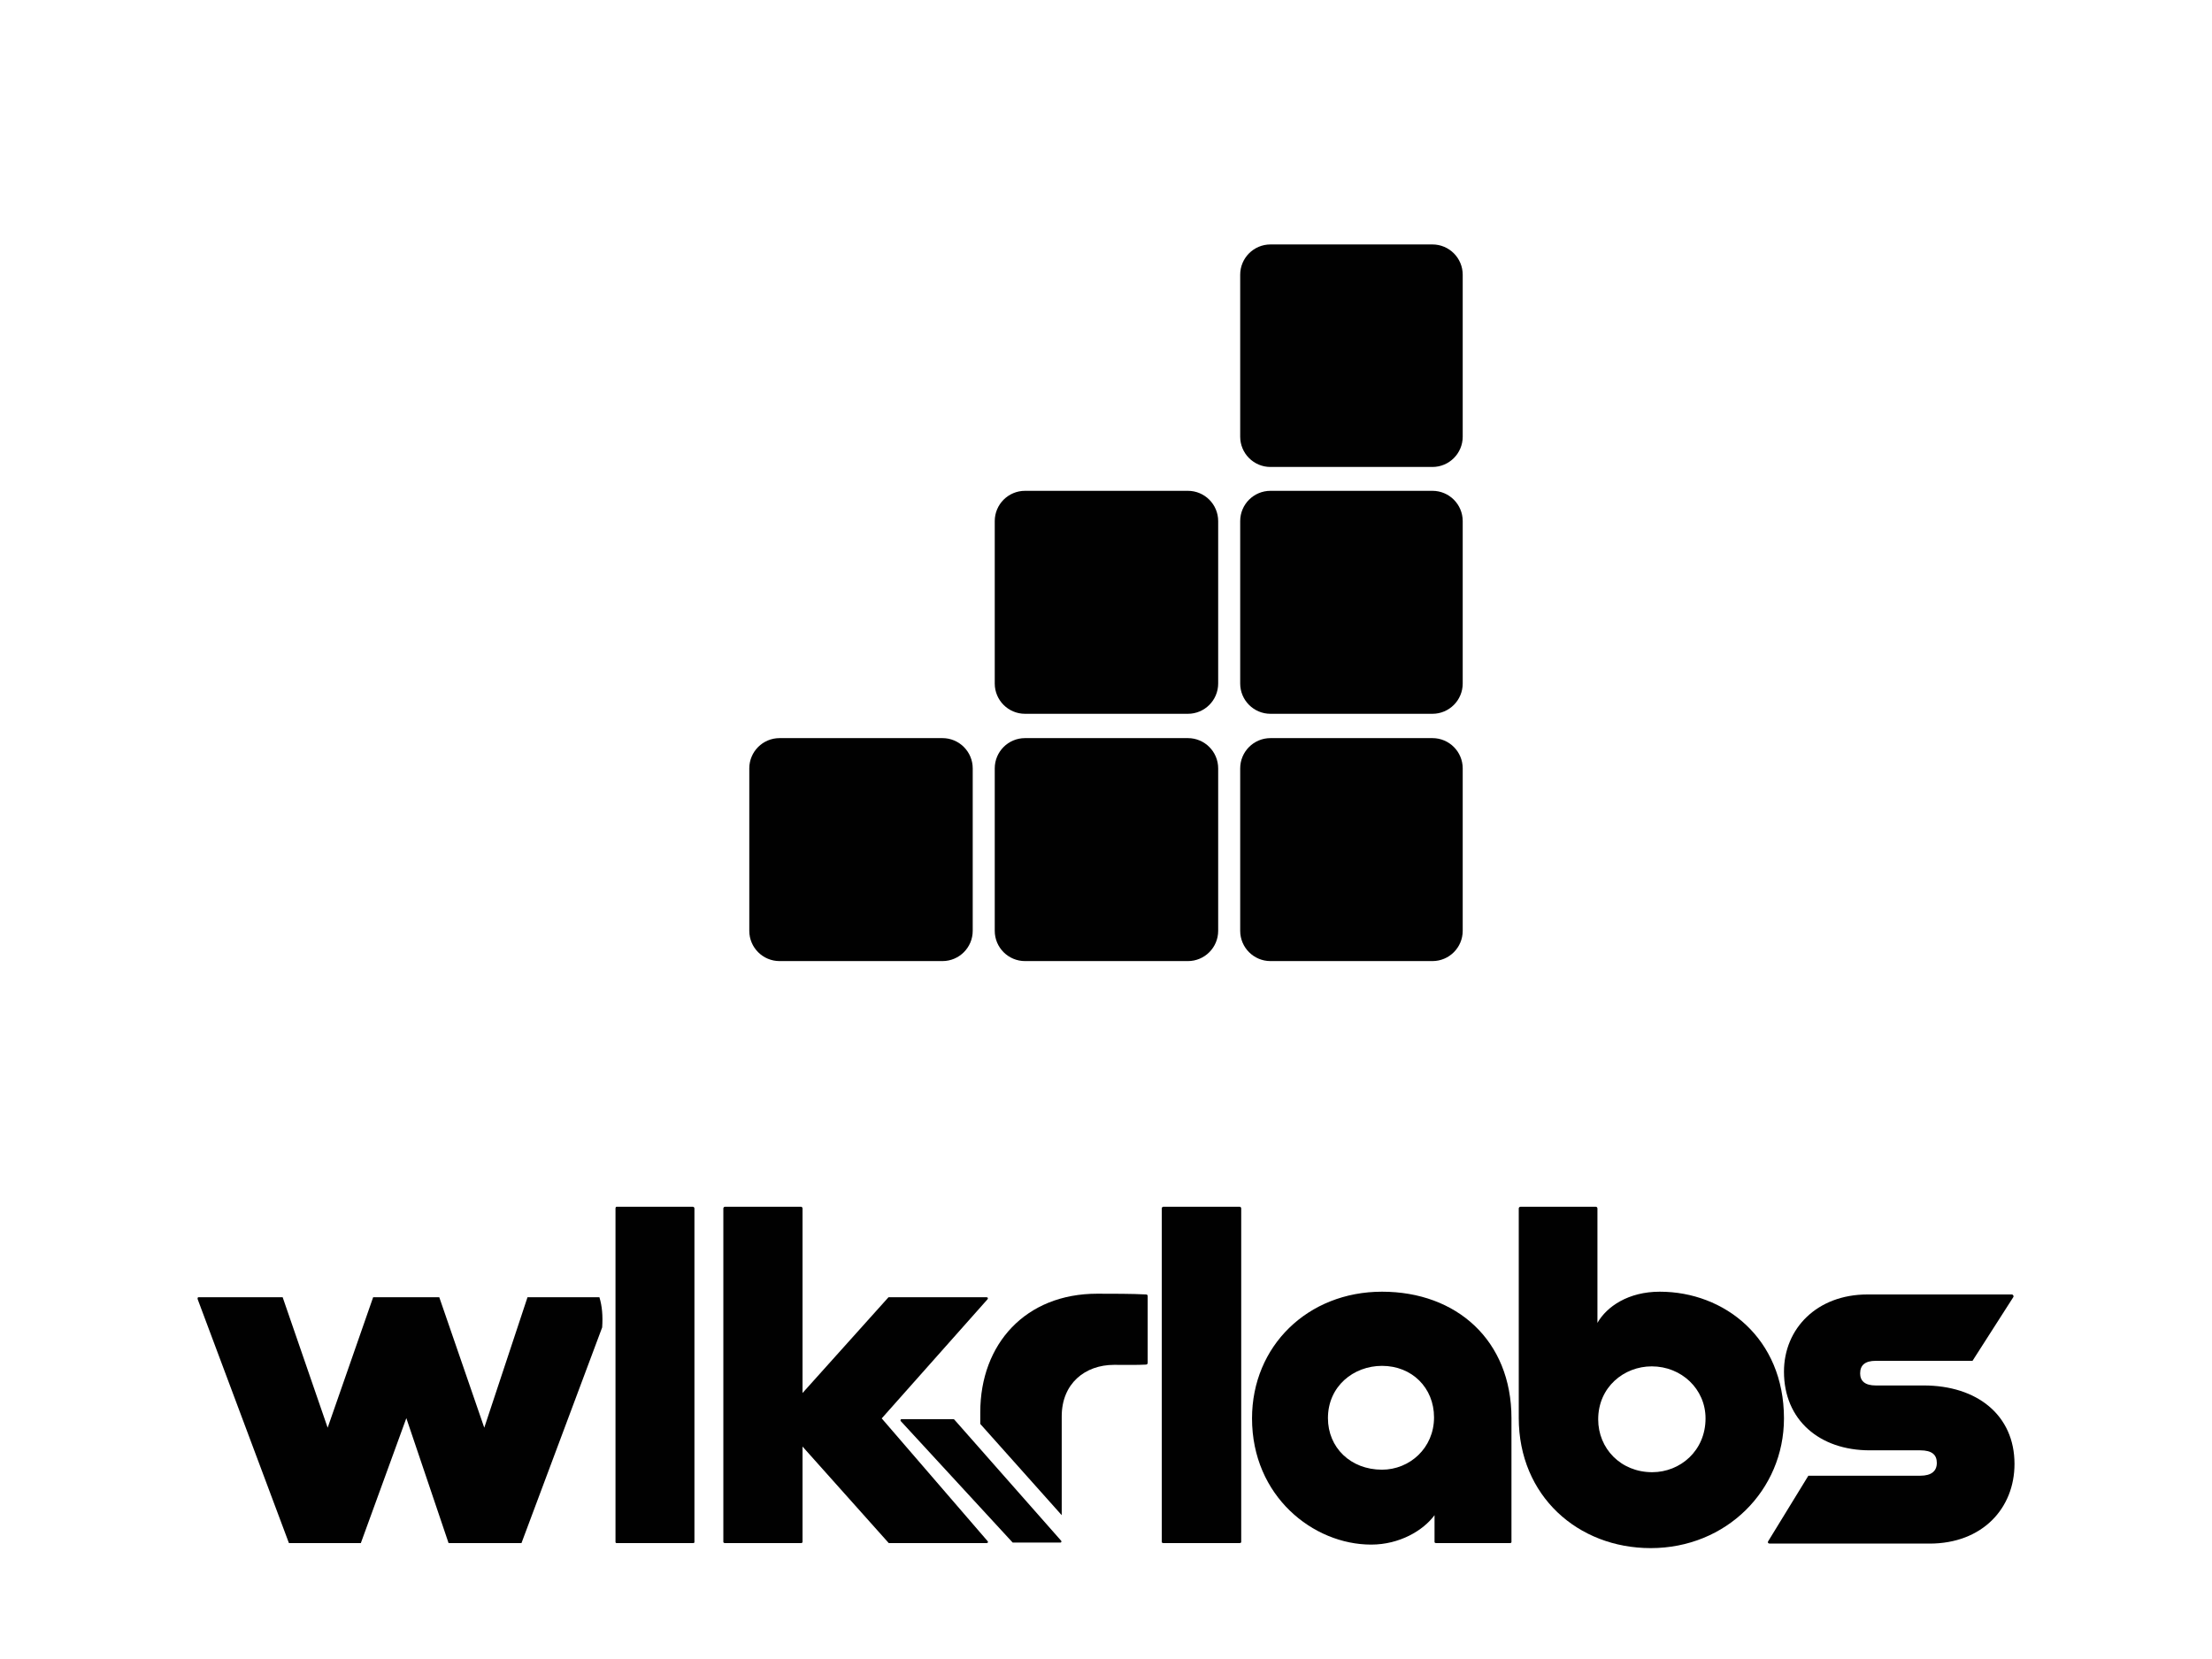
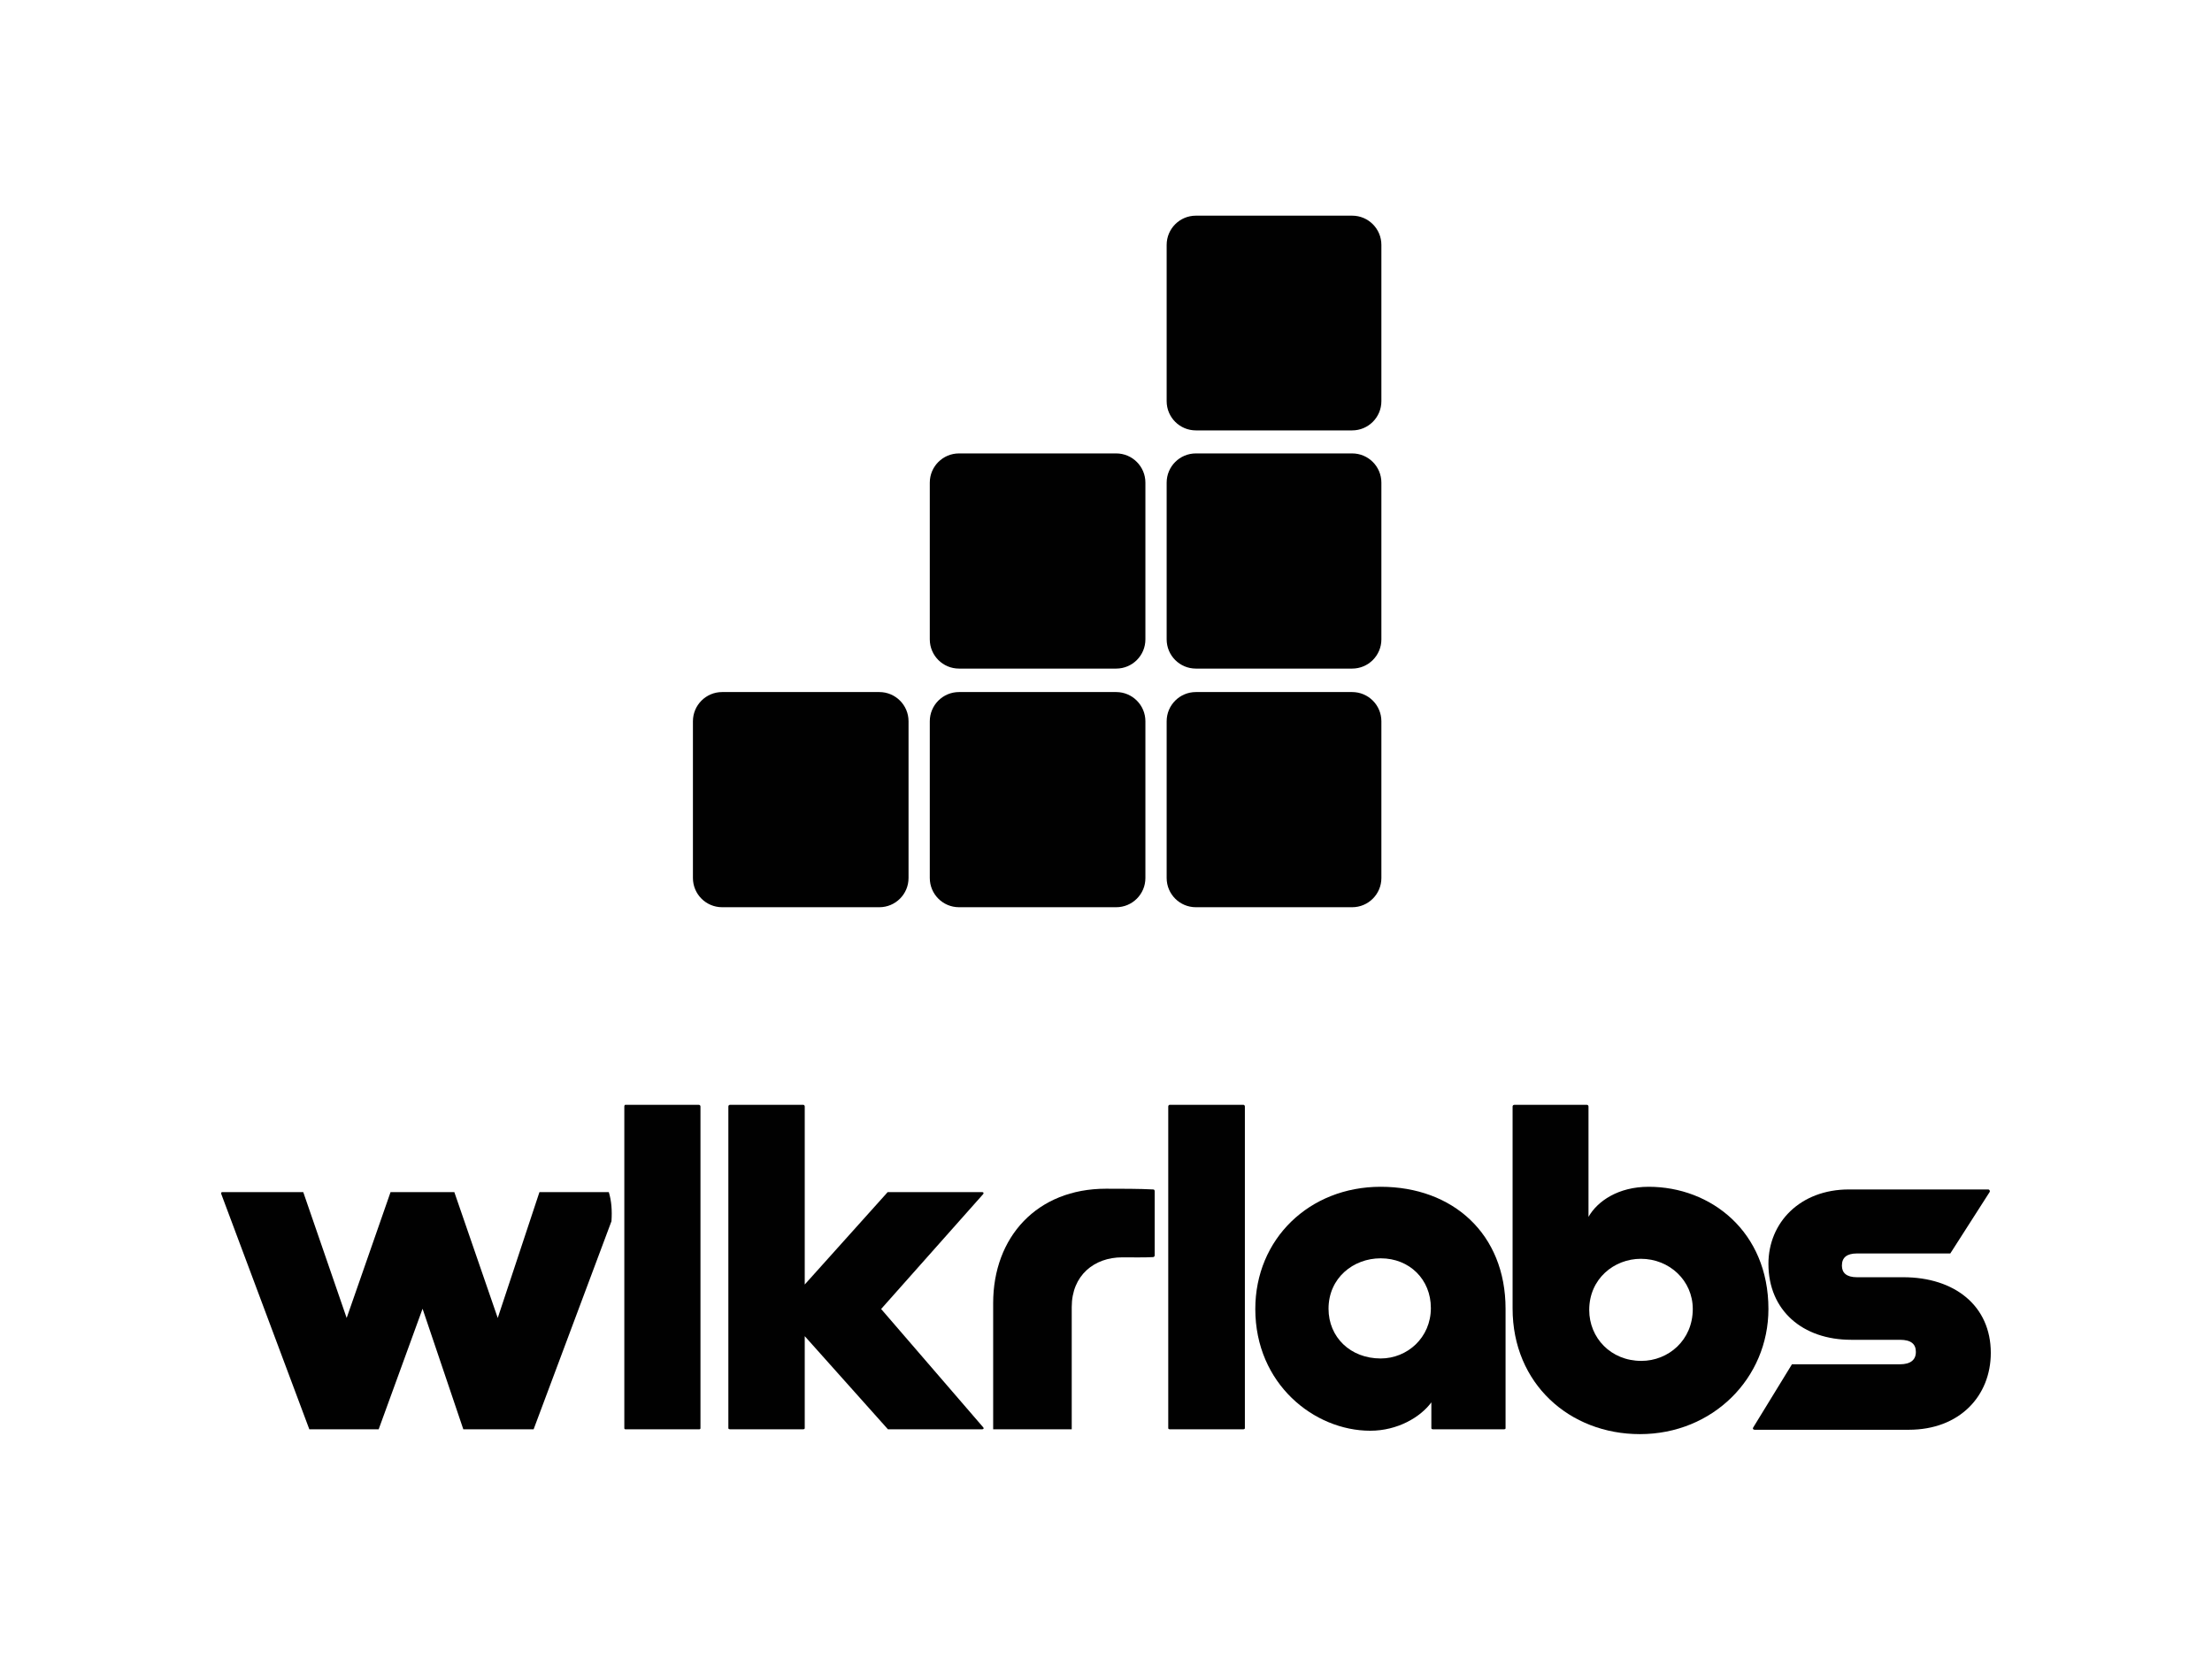
<svg xmlns="http://www.w3.org/2000/svg" width="800" height="600" viewBox="0 0 800 600" role="img" aria-label="WLKR Labs">
-   <g transform="translate(250 68) scale(0.331858)">
+   <g transform="translate(230.351 58.305) scale(0.320244)">
    <g transform="translate(53.25 51)">
      <rect x="545" y="10.5" width="242.5" height="242.5" rx="33" fill="#010101" />
      <rect x="277.5" y="279" width="243.5" height="243" rx="33" fill="#010101" />
      <rect x="545" y="279" width="242.5" height="243" rx="33" fill="#010101" />
      <rect x="10" y="548.5" width="243.5" height="243" rx="33" fill="#010101" />
      <rect x="277.5" y="548.5" width="243.5" height="243" rx="33" fill="#010101" />
      <rect x="545" y="548.5" width="242.5" height="243" rx="33" fill="#010101" />
    </g>
  </g>
-   <g data-wordmark="black" aria-label="WLKR Labs" transform="translate(55 420) scale(9.091979)">
+   <g data-wordmark="black" aria-label="WLKR Labs" transform="translate(64.1226 383.724) scale(8.770277)">
    <g transform="translate(-2.075882 -31.39307)">
      <path d="m19.87 36.8h-2.86l-1.72 5.19-1.79-5.19h-2.63l-1.81 5.19-1.79-5.19h-3.35c-0.03 0-0.04 0.04-0.03 0.08l3.63 9.7h2.86l1.81-4.97 1.68 4.97h2.9l3.21-8.58c0.03-0.45 0-0.84-0.11-1.2z" fill="#010101" />
      <path d="m23.58 33.2h-3.03c-0.02 0-0.04 0.03-0.04 0.07v13.27c0 0.02 0.02 0.04 0.04 0.04h3.06c0.02 0 0.04-0.02 0.04-0.04v-13.27c0-0.04-0.03-0.07-0.07-0.07z" fill="#010101" />
-       <path d="m45.34 33.2h-3.04c-0.03 0-0.06 0.03-0.06 0.07v13.27c0 0.02 0.03 0.04 0.06 0.04h3.04c0.03 0 0.06-0.02 0.06-0.04v-13.27c0-0.04-0.03-0.07-0.06-0.07z" fill="#010101" />
+       <path d="m45.34 33.2h-3.04c-0.03 0-0.06 0.03-0.06 0.07v13.27c0 0.02 0.03 0.04 0.06 0.04h3.04c0.03 0 0.06-0.02 0.06-0.04v-13.27c0-0.04-0.03-0.07-0.06-0.07z" fill="#010101" transform="translate(0.7 0)" />
      <path d="m31.1 41.62 4.21-4.74c0.03-0.05 0.01-0.08-0.05-0.08h-3.89l-3.42 3.81v-7.34c0-0.04-0.03-0.07-0.06-0.07h-3.02c-0.04 0-0.07 0.03-0.07 0.07v13.27c0 0.02 0.03 0.04 0.07 0.04h3.02c0.03 0 0.06-0.02 0.06-0.04v-3.8l3.43 3.84h3.89c0.05 0 0.08-0.04 0.04-0.08l-4.21-4.88z" fill="#010101" />
-       <path d="m41.62 36.69c-0.55-0.03-1.34-0.03-1.95-0.03-2.84 0-4.65 1.99-4.65 4.72v0.46l3.24 3.63v-3.93c0-1.31 0.93-2.05 2.08-2.05 0.42 0 0.93 0.01 1.27-0.01 0.04 0 0.07-0.03 0.07-0.07v-2.65c0-0.04-0.02-0.07-0.06-0.07z" fill="#010101" />
-       <path d="m51 36.58c-2.95 0-5.17 2.16-5.17 5.04 0 3.09 2.43 5.02 4.74 5.02 1.13 0 2.07-0.56 2.52-1.17v1.07c0 0.02 0.03 0.04 0.06 0.04h2.94c0.04 0 0.06-0.02 0.06-0.04v-4.93c0-3.09-2.18-5.03-5.15-5.03zm0 7.08c-1.25 0-2.15-0.88-2.15-2.05 0-1.27 1.02-2.08 2.15-2.08 1.19 0 2.07 0.87 2.07 2.05 0 1.22-0.97 2.08-2.07 2.08z" fill="#010101" />
-       <path d="m62.05 36.58c-1.25 0-2.11 0.59-2.48 1.24v-4.55c0-0.04-0.03-0.07-0.07-0.07h-2.98c-0.05 0-0.08 0.03-0.08 0.07v8.33c0 3.1 2.35 5.18 5.25 5.18 3.01 0 5.3-2.31 5.3-5.16 0-3.19-2.37-5.04-4.94-5.04zm-0.3 7.18c-1.26 0-2.15-0.95-2.15-2.1 0-1.29 1.03-2.11 2.13-2.11 1.18 0 2.14 0.9 2.14 2.07 0 1.29-1.01 2.14-2.12 2.14z" fill="#010101" />
-       <path d="m72.55 40.31h-1.91c-0.43 0-0.62-0.18-0.62-0.48 0-0.33 0.2-0.5 0.62-0.5h3.85l1.62-2.53c0.03-0.04 0-0.11-0.06-0.11h-5.74c-2.01 0-3.32 1.36-3.32 3.07 0 1.92 1.41 3.13 3.41 3.13h2.01c0.47 0 0.66 0.18 0.66 0.5 0 0.33-0.22 0.51-0.66 0.51h-4.45l-1.6 2.61c-0.03 0.04 0 0.09 0.06 0.09h6.36c2.1 0 3.38-1.4 3.38-3.17 0-1.94-1.49-3.12-3.61-3.12z" fill="#010101" />
-       <path d="m33.95 41.65h-2.06c-0.04 0-0.06 0.05-0.03 0.08l4.45 4.83h1.9c0.03 0 0.05-0.04 0.03-0.07l-4.25-4.82c-0.01-0.01-0.02-0.02-0.04-0.02z" fill="#010101" />
+       <path d="m41.62 36.69c-0.55-0.03-1.34-0.03-1.95-0.03-2.84 0-4.65 1.99-4.65 4.72v5.2h3.24v-5.04c0-1.31 0.93-2.05 2.08-2.05 0.42 0 0.93 0.01 1.27-0.01 0.04 0 0.07-0.03 0.07-0.07v-2.65c0-0.04-0.02-0.07-0.06-0.07z" fill="#010101" transform="translate(0.7 0)" />
+       <path d="m51 36.58c-2.95 0-5.17 2.16-5.17 5.04 0 3.09 2.43 5.02 4.74 5.02 1.13 0 2.07-0.56 2.52-1.17v1.07c0 0.02 0.03 0.04 0.06 0.04h2.94c0.04 0 0.06-0.02 0.06-0.04v-4.93c0-3.09-2.18-5.03-5.15-5.03zm0 7.08c-1.25 0-2.15-0.88-2.15-2.05 0-1.27 1.02-2.08 2.15-2.08 1.19 0 2.07 0.87 2.07 2.05 0 1.22-0.97 2.08-2.07 2.08z" fill="#010101" transform="translate(0.7 0)" />
+       <path d="m62.05 36.58c-1.25 0-2.11 0.59-2.48 1.24v-4.55c0-0.04-0.03-0.07-0.07-0.07h-2.98c-0.05 0-0.08 0.03-0.08 0.07v8.33c0 3.1 2.35 5.18 5.25 5.18 3.01 0 5.3-2.31 5.3-5.16 0-3.19-2.37-5.04-4.94-5.04zm-0.3 7.18c-1.26 0-2.15-0.95-2.15-2.1 0-1.29 1.03-2.11 2.13-2.11 1.18 0 2.14 0.9 2.14 2.07 0 1.29-1.01 2.14-2.12 2.14z" fill="#010101" transform="translate(0.7 0)" />
+       <path d="m72.55 40.31h-1.91c-0.43 0-0.62-0.18-0.62-0.48 0-0.33 0.2-0.5 0.62-0.5h3.85l1.62-2.53c0.03-0.04 0-0.11-0.06-0.11h-5.74c-2.01 0-3.32 1.36-3.32 3.07 0 1.92 1.41 3.13 3.41 3.13h2.01c0.47 0 0.66 0.18 0.66 0.5 0 0.33-0.22 0.51-0.66 0.51h-4.45l-1.6 2.61c-0.03 0.04 0 0.09 0.06 0.09h6.36c2.1 0 3.38-1.4 3.38-3.17 0-1.94-1.49-3.12-3.61-3.12z" fill="#010101" transform="translate(0.7 0)" />
    </g>
  </g>
</svg>
